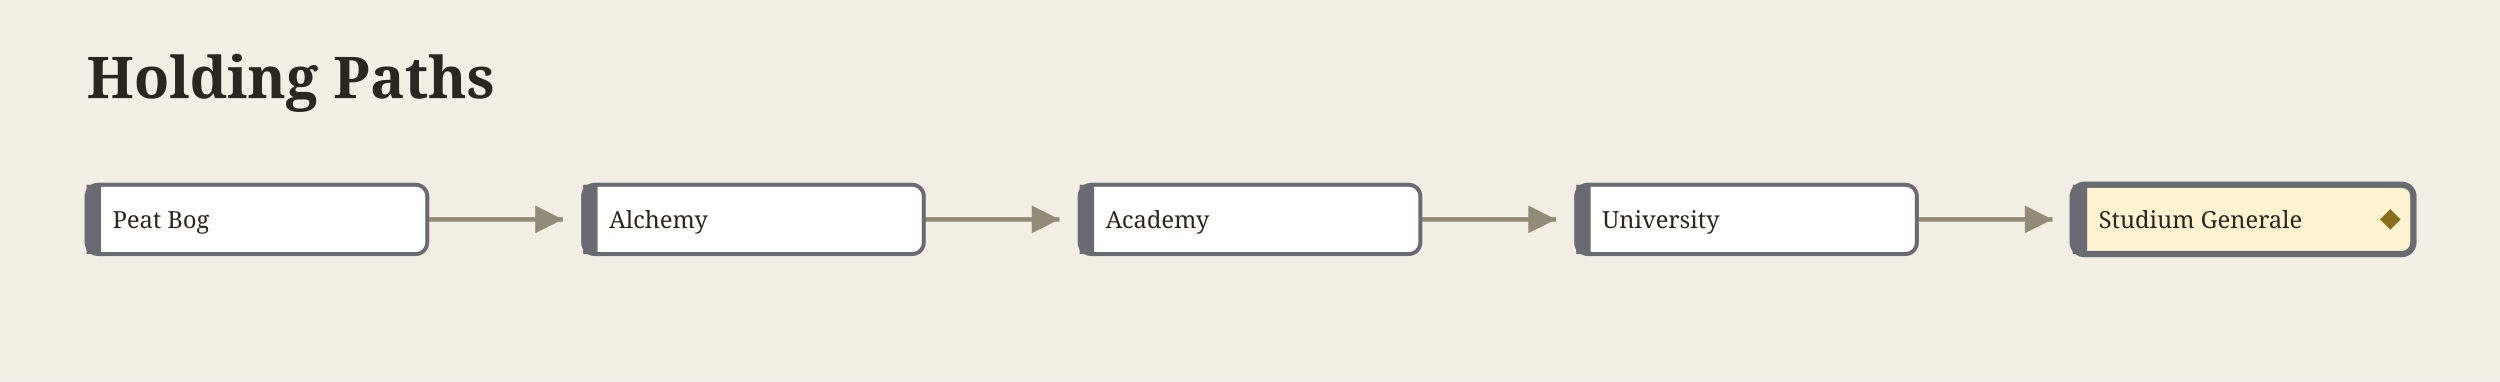
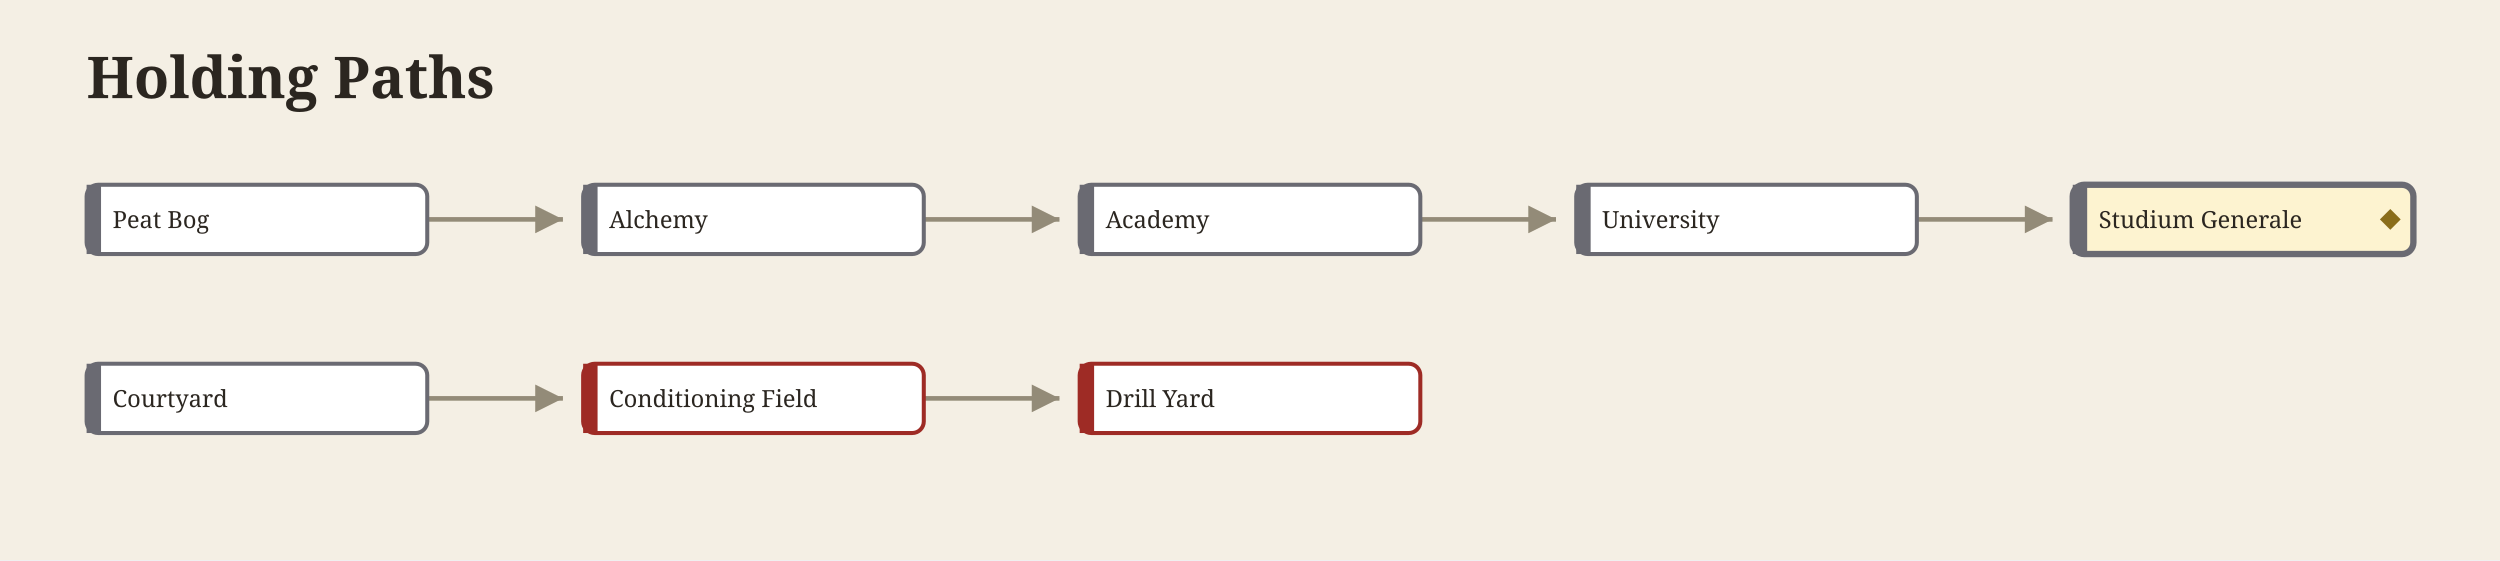
- <svg xmlns="http://www.w3.org/2000/svg" width="866" height="132" viewBox="0 0 866 132" font-family="Georgia, serif">
-   <rect width="866" height="132" fill="#f4efe4" />
+ <svg xmlns="http://www.w3.org/2000/svg" width="866" height="194" viewBox="0 0 866 194" font-family="Georgia, serif">
+   <rect width="866" height="194" fill="#f4efe4" />
  <defs>
    <marker id="arw-2E5A8C" markerWidth="7" markerHeight="7" refX="6" refY="3" orient="auto">
      <path d="M0,0 L6,3 L0,6 Z" fill="#2E5A8C" />
    </marker>
    <marker id="arw-9E2B25" markerWidth="7" markerHeight="7" refX="6" refY="3" orient="auto">
      <path d="M0,0 L6,3 L0,6 Z" fill="#9E2B25" />
    </marker>
    <marker id="arw-1c9c8c" markerWidth="7" markerHeight="7" refX="6" refY="3" orient="auto">
      <path d="M0,0 L6,3 L0,6 Z" fill="#1c9c8c" />
    </marker>
    <marker id="arw-C6A024" markerWidth="7" markerHeight="7" refX="6" refY="3" orient="auto">
      <path d="M0,0 L6,3 L0,6 Z" fill="#C6A024" />
    </marker>
    <marker id="arw-6A3D8F" markerWidth="7" markerHeight="7" refX="6" refY="3" orient="auto">
      <path d="M0,0 L6,3 L0,6 Z" fill="#6A3D8F" />
    </marker>
    <marker id="arw-CC6A1A" markerWidth="7" markerHeight="7" refX="6" refY="3" orient="auto">
      <path d="M0,0 L6,3 L0,6 Z" fill="#CC6A1A" />
    </marker>
    <marker id="arw-3a7d3a" markerWidth="7" markerHeight="7" refX="6" refY="3" orient="auto">
      <path d="M0,0 L6,3 L0,6 Z" fill="#3a7d3a" />
    </marker>
    <marker id="arw-b5347a" markerWidth="7" markerHeight="7" refX="6" refY="3" orient="auto">
      <path d="M0,0 L6,3 L0,6 Z" fill="#b5347a" />
    </marker>
    <marker id="arw-2b6f9e" markerWidth="7" markerHeight="7" refX="6" refY="3" orient="auto">
      <path d="M0,0 L6,3 L0,6 Z" fill="#2b6f9e" />
    </marker>
    <marker id="arw-8a6d1a" markerWidth="7" markerHeight="7" refX="6" refY="3" orient="auto">
      <path d="M0,0 L6,3 L0,6 Z" fill="#8a6d1a" />
    </marker>
    <marker id="arw-5f5647" markerWidth="7" markerHeight="7" refX="6" refY="3" orient="auto">
      <path d="M0,0 L6,3 L0,6 Z" fill="#5f5647" />
    </marker>
    <marker id="arw-7a2ea0" markerWidth="7" markerHeight="7" refX="6" refY="3" orient="auto">
      <path d="M0,0 L6,3 L0,6 Z" fill="#7a2ea0" />
    </marker>
    <marker id="arw-0f8a7e" markerWidth="7" markerHeight="7" refX="6" refY="3" orient="auto">
      <path d="M0,0 L6,3 L0,6 Z" fill="#0f8a7e" />
    </marker>
    <marker id="arw-a83232" markerWidth="7" markerHeight="7" refX="6" refY="3" orient="auto">
      <path d="M0,0 L6,3 L0,6 Z" fill="#a83232" />
    </marker>
    <marker id="arw-8f8672" markerWidth="7" markerHeight="7" refX="6" refY="3" orient="auto">
      <path d="M0,0 L6,3 L0,6 Z" fill="#8f8672" />
    </marker>
  </defs>
  <text x="30" y="34" font-size="20" font-weight="bold" fill="#2b2620">Holding Paths</text>
  <path d="M148,76 L195,76" fill="none" stroke="#f4efe4" stroke-width="4.6" opacity="1" />
  <path d="M148,76 L195,76" fill="none" stroke="#8f8672" stroke-width="1.6" opacity="0.95" marker-end="url(#arw-8f8672)" />
  <path d="M320,76 L367,76" fill="none" stroke="#f4efe4" stroke-width="4.6" opacity="1" />
  <path d="M320,76 L367,76" fill="none" stroke="#8f8672" stroke-width="1.6" opacity="0.95" marker-end="url(#arw-8f8672)" />
  <path d="M492,76 L539,76" fill="none" stroke="#f4efe4" stroke-width="4.6" opacity="1" />
  <path d="M492,76 L539,76" fill="none" stroke="#8f8672" stroke-width="1.6" opacity="0.95" marker-end="url(#arw-8f8672)" />
  <path d="M664,76 L711,76" fill="none" stroke="#f4efe4" stroke-width="4.6" opacity="1" />
  <path d="M664,76 L711,76" fill="none" stroke="#8f8672" stroke-width="1.6" opacity="0.95" marker-end="url(#arw-8f8672)" />
  <rect x="30" y="64" width="118" height="24" rx="4" fill="#ffffff" stroke="#6a6a72" stroke-width="1.4" />
  <rect x="30" y="64" width="5" height="24" fill="#6a6a72" />
  <text x="39" y="79" font-size="8.2" fill="#2b2620">Peat Bog</text>
  <rect x="202" y="64" width="118" height="24" rx="4" fill="#ffffff" stroke="#6a6a72" stroke-width="1.4" />
  <rect x="202" y="64" width="5" height="24" fill="#6a6a72" />
  <text x="211" y="79" font-size="8.2" fill="#2b2620">Alchemy</text>
  <rect x="374" y="64" width="118" height="24" rx="4" fill="#ffffff" stroke="#6a6a72" stroke-width="1.4" />
  <rect x="374" y="64" width="5" height="24" fill="#6a6a72" />
  <text x="383" y="79" font-size="8.2" fill="#2b2620">Academy</text>
  <rect x="546" y="64" width="118" height="24" rx="4" fill="#ffffff" stroke="#6a6a72" stroke-width="1.4" />
  <rect x="546" y="64" width="5" height="24" fill="#6a6a72" />
  <text x="555" y="79" font-size="8.2" fill="#2b2620">University</text>
  <rect x="718" y="64" width="118" height="24" rx="4" fill="#fdf3d0" stroke="#6a6a72" stroke-width="2.2" />
  <rect x="718" y="64" width="5" height="24" fill="#6a6a72" />
  <text x="727" y="79" font-size="8.2" fill="#2b2620">Studium Generale</text>
  <polygon points="828.0,72.4 831.6,76.0 828.0,79.6 824.4,76.0" fill="#8a6d1a" />
+   <path d="M148,138 L195,138" fill="none" stroke="#f4efe4" stroke-width="4.6" opacity="1" />
+   <path d="M148,138 L195,138" fill="none" stroke="#8f8672" stroke-width="1.6" opacity="0.95" marker-end="url(#arw-8f8672)" />
+   <path d="M320,138 L367,138" fill="none" stroke="#f4efe4" stroke-width="4.6" opacity="1" />
+   <path d="M320,138 L367,138" fill="none" stroke="#8f8672" stroke-width="1.6" opacity="0.95" marker-end="url(#arw-8f8672)" />
+   <rect x="30" y="126" width="118" height="24" rx="4" fill="#ffffff" stroke="#6a6a72" stroke-width="1.4" />
+   <rect x="30" y="126" width="5" height="24" fill="#6a6a72" />
+   <text x="39" y="141" font-size="8.2" fill="#2b2620">Courtyard</text>
+   <rect x="202" y="126" width="118" height="24" rx="4" fill="#ffffff" stroke="#9E2B25" stroke-width="1.4" />
+   <rect x="202" y="126" width="5" height="24" fill="#9E2B25" />
+   <text x="211" y="141" font-size="8.2" fill="#2b2620">Conditioning Field</text>
+   <rect x="374" y="126" width="118" height="24" rx="4" fill="#ffffff" stroke="#9E2B25" stroke-width="1.4" />
+   <rect x="374" y="126" width="5" height="24" fill="#9E2B25" />
+   <text x="383" y="141" font-size="8.2" fill="#2b2620">Drill Yard</text>
</svg>
